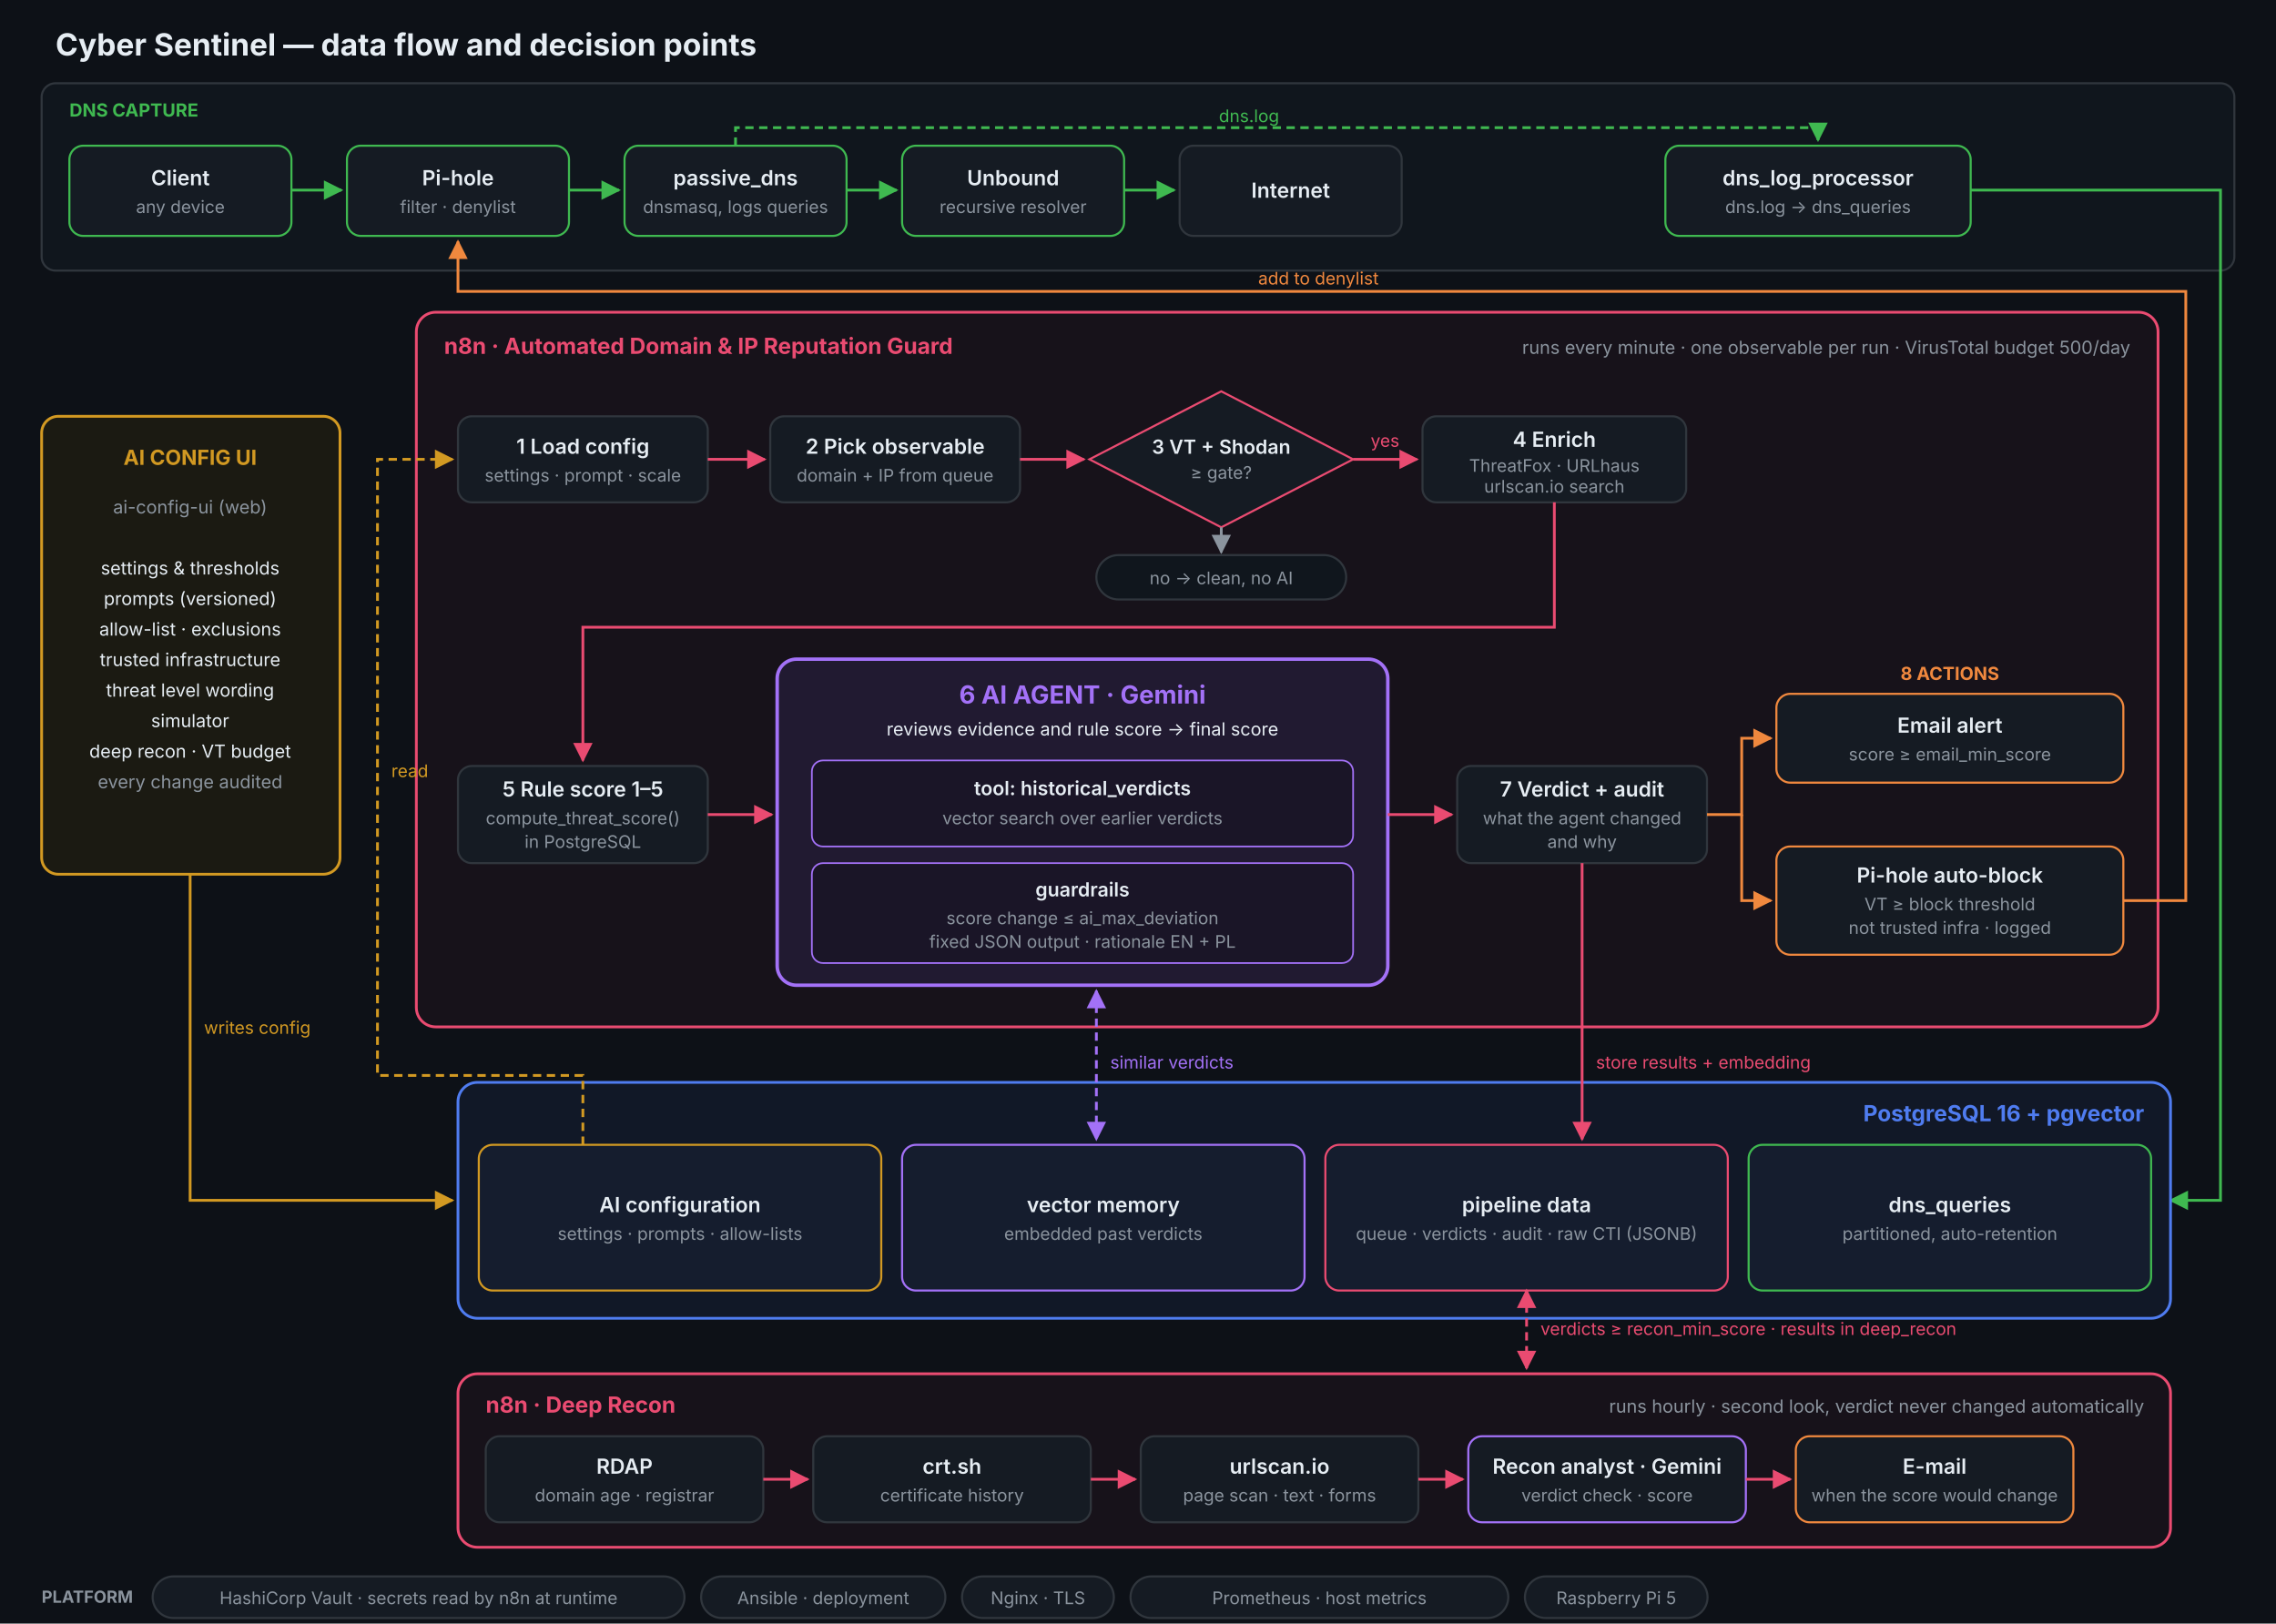
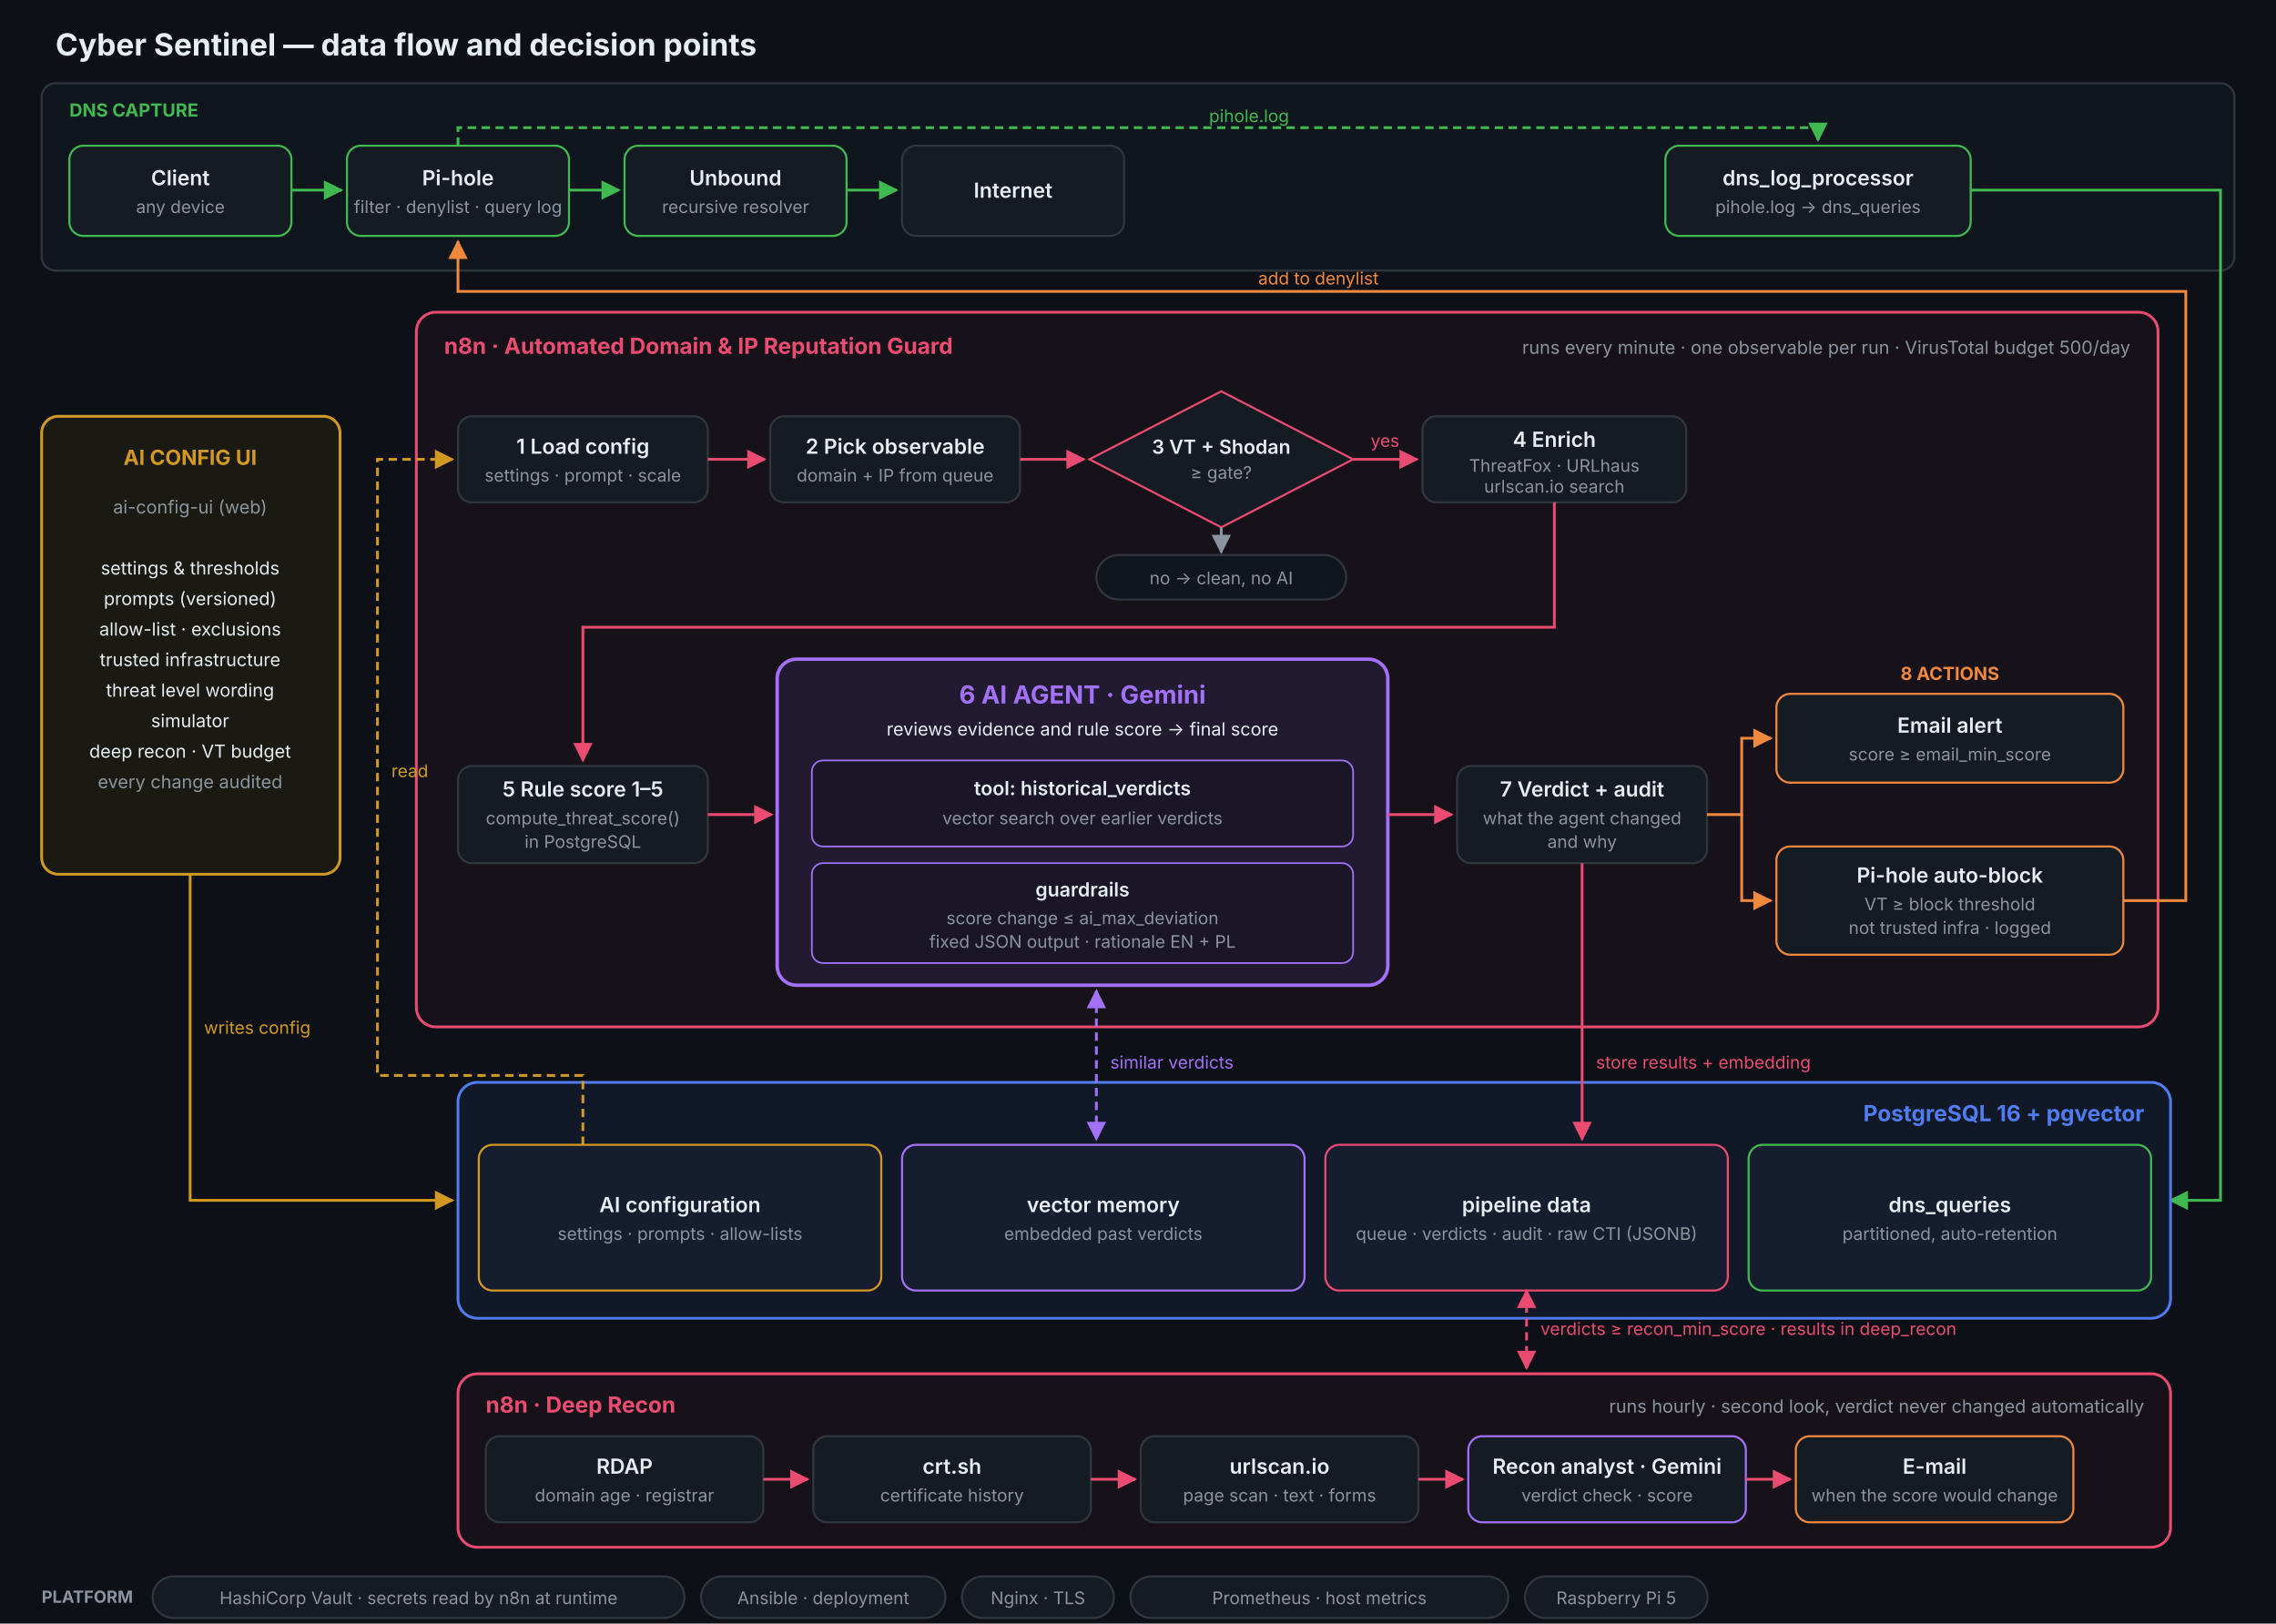
<svg xmlns="http://www.w3.org/2000/svg" width="1640" height="1170" viewBox="0 0 1640 1170" font-family="Inter, DejaVu Sans, sans-serif">
  <defs>
    <marker id="a8b949e" viewBox="0 0 10 10" refX="9" refY="5" markerWidth="7" markerHeight="7" orient="auto">
      <path d="M0,0 L10,5 L0,10 z" fill="#8b949e" />
    </marker>
    <marker id="s8b949e" viewBox="0 0 10 10" refX="1" refY="5" markerWidth="7" markerHeight="7" orient="auto">
      <path d="M10,0 L0,5 L10,10 z" fill="#8b949e" />
    </marker>
    <marker id="aea4b71" viewBox="0 0 10 10" refX="9" refY="5" markerWidth="7" markerHeight="7" orient="auto">
      <path d="M0,0 L10,5 L0,10 z" fill="#ea4b71" />
    </marker>
    <marker id="sea4b71" viewBox="0 0 10 10" refX="1" refY="5" markerWidth="7" markerHeight="7" orient="auto">
      <path d="M10,0 L0,5 L10,10 z" fill="#ea4b71" />
    </marker>
    <marker id="aa371f7" viewBox="0 0 10 10" refX="9" refY="5" markerWidth="7" markerHeight="7" orient="auto">
      <path d="M0,0 L10,5 L0,10 z" fill="#a371f7" />
    </marker>
    <marker id="sa371f7" viewBox="0 0 10 10" refX="1" refY="5" markerWidth="7" markerHeight="7" orient="auto">
      <path d="M10,0 L0,5 L10,10 z" fill="#a371f7" />
    </marker>
    <marker id="a4f7cf0" viewBox="0 0 10 10" refX="9" refY="5" markerWidth="7" markerHeight="7" orient="auto">
      <path d="M0,0 L10,5 L0,10 z" fill="#4f7cf0" />
    </marker>
    <marker id="s4f7cf0" viewBox="0 0 10 10" refX="1" refY="5" markerWidth="7" markerHeight="7" orient="auto">
      <path d="M10,0 L0,5 L10,10 z" fill="#4f7cf0" />
    </marker>
    <marker id="a3fb950" viewBox="0 0 10 10" refX="9" refY="5" markerWidth="7" markerHeight="7" orient="auto">
      <path d="M0,0 L10,5 L0,10 z" fill="#3fb950" />
    </marker>
    <marker id="s3fb950" viewBox="0 0 10 10" refX="1" refY="5" markerWidth="7" markerHeight="7" orient="auto">
      <path d="M10,0 L0,5 L10,10 z" fill="#3fb950" />
    </marker>
    <marker id="af0883e" viewBox="0 0 10 10" refX="9" refY="5" markerWidth="7" markerHeight="7" orient="auto">
      <path d="M0,0 L10,5 L0,10 z" fill="#f0883e" />
    </marker>
    <marker id="sf0883e" viewBox="0 0 10 10" refX="1" refY="5" markerWidth="7" markerHeight="7" orient="auto">
      <path d="M10,0 L0,5 L10,10 z" fill="#f0883e" />
    </marker>
    <marker id="ad29922" viewBox="0 0 10 10" refX="9" refY="5" markerWidth="7" markerHeight="7" orient="auto">
      <path d="M0,0 L10,5 L0,10 z" fill="#d29922" />
    </marker>
    <marker id="sd29922" viewBox="0 0 10 10" refX="1" refY="5" markerWidth="7" markerHeight="7" orient="auto">
      <path d="M10,0 L0,5 L10,10 z" fill="#d29922" />
    </marker>
  </defs>
  <rect width="1640" height="1170" fill="#0d1117" />
  <text x="40" y="40" font-size="22" fill="#e6edf3" font-weight="700" text-anchor="start">Cyber Sentinel — data flow and decision points</text>
  <rect x="30" y="60" width="1580" height="135" rx="10" fill="#10161d" stroke="#30363d" stroke-width="1.5" />
  <text x="50" y="84" font-size="13" fill="#3fb950" font-weight="700" text-anchor="start">DNS CAPTURE</text>
  <rect x="50" y="105" width="160" height="65" rx="10" fill="#151b23" stroke="#3fb950" stroke-width="1.5" />
  <text x="130.0" y="133.5" font-size="15" fill="#e6edf3" font-weight="600" text-anchor="middle">Client</text>
  <text x="130.0" y="153.5" font-size="12.5" fill="#8b949e" font-weight="400" text-anchor="middle">any device</text>
  <rect x="250" y="105" width="160" height="65" rx="10" fill="#151b23" stroke="#3fb950" stroke-width="1.5" />
  <text x="330.0" y="133.5" font-size="15" fill="#e6edf3" font-weight="600" text-anchor="middle">Pi-hole</text>
-   <text x="330.0" y="153.5" font-size="12.5" fill="#8b949e" font-weight="400" text-anchor="middle">filter · denylist</text>
+   <text x="330.0" y="153.5" font-size="12.5" fill="#8b949e" font-weight="400" text-anchor="middle">filter · denylist · query log</text>
  <rect x="450" y="105" width="160" height="65" rx="10" fill="#151b23" stroke="#3fb950" stroke-width="1.5" />
-   <text x="530.0" y="133.5" font-size="15" fill="#e6edf3" font-weight="600" text-anchor="middle">passive_dns</text>
-   <text x="530.0" y="153.5" font-size="12.5" fill="#8b949e" font-weight="400" text-anchor="middle">dnsmasq, logs queries</text>
-   <rect x="650" y="105" width="160" height="65" rx="10" fill="#151b23" stroke="#3fb950" stroke-width="1.5" />
-   <text x="730.0" y="133.5" font-size="15" fill="#e6edf3" font-weight="600" text-anchor="middle">Unbound</text>
-   <text x="730.0" y="153.5" font-size="12.5" fill="#8b949e" font-weight="400" text-anchor="middle">recursive resolver</text>
-   <rect x="850" y="105" width="160" height="65" rx="10" fill="#151b23" stroke="#30363d" stroke-width="1.5" />
-   <text x="930.0" y="142.5" font-size="15" fill="#e6edf3" font-weight="600" text-anchor="middle">Internet</text>
+   <text x="530.0" y="133.5" font-size="15" fill="#e6edf3" font-weight="600" text-anchor="middle">Unbound</text>
+   <text x="530.0" y="153.5" font-size="12.5" fill="#8b949e" font-weight="400" text-anchor="middle">recursive resolver</text>
+   <rect x="650" y="105" width="160" height="65" rx="10" fill="#151b23" stroke="#30363d" stroke-width="1.5" />
+   <text x="730.0" y="142.5" font-size="15" fill="#e6edf3" font-weight="600" text-anchor="middle">Internet</text>
  <path d="M210 137 H246" fill="none" stroke="#3fb950" stroke-width="2" marker-end="url(#a3fb950)" />
  <path d="M410 137 H446" fill="none" stroke="#3fb950" stroke-width="2" marker-end="url(#a3fb950)" />
  <path d="M610 137 H646" fill="none" stroke="#3fb950" stroke-width="2" marker-end="url(#a3fb950)" />
-   <path d="M810 137 H846" fill="none" stroke="#3fb950" stroke-width="2" marker-end="url(#a3fb950)" />
  <rect x="1200" y="105" width="220" height="65" rx="10" fill="#151b23" stroke="#3fb950" stroke-width="1.5" />
  <text x="1310.0" y="133.5" font-size="15" fill="#e6edf3" font-weight="600" text-anchor="middle">dns_log_processor</text>
-   <text x="1310.0" y="153.5" font-size="12.5" fill="#8b949e" font-weight="400" text-anchor="middle">dns.log → dns_queries</text>
-   <path d="M530 105 V92 H1310 V101" fill="none" stroke="#3fb950" stroke-width="2" stroke-dasharray="6 4" marker-end="url(#a3fb950)" />
-   <text x="900" y="88" font-size="12.5" fill="#3fb950" font-weight="400" text-anchor="middle">dns.log</text>
+   <text x="1310.0" y="153.5" font-size="12.5" fill="#8b949e" font-weight="400" text-anchor="middle">pihole.log → dns_queries</text>
+   <path d="M330 105 V92 H1310 V101" fill="none" stroke="#3fb950" stroke-width="2" stroke-dasharray="6 4" marker-end="url(#a3fb950)" />
+   <text x="900" y="88" font-size="12.5" fill="#3fb950" font-weight="400" text-anchor="middle">pihole.log</text>
  <path d="M1420 137 H1600 V865 H1564" fill="none" stroke="#3fb950" stroke-width="2" marker-end="url(#a3fb950)" />
  <rect x="30" y="300" width="215" height="330" rx="12" fill="#1b1a12" stroke="#d29922" stroke-width="2" />
  <text x="137" y="335" font-size="15" fill="#d29922" font-weight="700" text-anchor="middle">AI CONFIG UI</text>
  <text x="137" y="370" font-size="13" fill="#8b949e" font-weight="400" text-anchor="middle">ai-config-ui (web)</text>
  <text x="137" y="392" font-size="13" fill="#e6edf3" font-weight="400" text-anchor="middle" />
  <text x="137" y="414" font-size="13" fill="#e6edf3" font-weight="400" text-anchor="middle">settings &amp; thresholds</text>
  <text x="137" y="436" font-size="13" fill="#e6edf3" font-weight="400" text-anchor="middle">prompts (versioned)</text>
  <text x="137" y="458" font-size="13" fill="#e6edf3" font-weight="400" text-anchor="middle">allow-list · exclusions</text>
  <text x="137" y="480" font-size="13" fill="#e6edf3" font-weight="400" text-anchor="middle">trusted infrastructure</text>
  <text x="137" y="502" font-size="13" fill="#e6edf3" font-weight="400" text-anchor="middle">threat level wording</text>
  <text x="137" y="524" font-size="13" fill="#e6edf3" font-weight="400" text-anchor="middle">simulator</text>
  <text x="137" y="546" font-size="13" fill="#e6edf3" font-weight="400" text-anchor="middle">deep recon · VT budget</text>
  <text x="137" y="568" font-size="13" fill="#8b949e" font-weight="400" text-anchor="middle">every change audited</text>
  <path d="M137 630 V865 H326" fill="none" stroke="#d29922" stroke-width="2" marker-end="url(#ad29922)" />
  <text x="147" y="745" font-size="12.5" fill="#d29922" font-weight="400" text-anchor="start">writes config</text>
  <rect x="300" y="225" width="1255" height="515" rx="14" fill="#17121a" stroke="#ea4b71" stroke-width="2" />
  <text x="320" y="255" font-size="16" fill="#ea4b71" font-weight="700" text-anchor="start">n8n · Automated Domain &amp; IP Reputation Guard</text>
  <text x="1535" y="255" font-size="13" fill="#8b949e" font-weight="400" text-anchor="end">runs every minute · one observable per run · VirusTotal budget 500/day</text>
  <rect x="330" y="300" width="180" height="62" rx="10" fill="#151b23" stroke="#30363d" stroke-width="1.5" />
  <text x="420.0" y="327.0" font-size="15" fill="#e6edf3" font-weight="600" text-anchor="middle">1  Load config</text>
  <text x="420.0" y="347.0" font-size="12.5" fill="#8b949e" font-weight="400" text-anchor="middle">settings · prompt · scale</text>
  <rect x="555" y="300" width="180" height="62" rx="10" fill="#151b23" stroke="#30363d" stroke-width="1.5" />
  <text x="645.0" y="327.0" font-size="15" fill="#e6edf3" font-weight="600" text-anchor="middle">2  Pick observable</text>
  <text x="645.0" y="347.0" font-size="12.5" fill="#8b949e" font-weight="400" text-anchor="middle">domain + IP from queue</text>
  <polygon points="880,282 975,331 880,380 785,331" fill="#151b23" stroke="#ea4b71" stroke-width="1.5" />
  <text x="880" y="327" font-size="14" fill="#e6edf3" font-weight="600" text-anchor="middle">3  VT + Shodan</text>
  <text x="880" y="345" font-size="12.5" fill="#8b949e" font-weight="400" text-anchor="middle">≥ gate?</text>
  <rect x="1025" y="300" width="190" height="62" rx="10" fill="#151b23" stroke="#30363d" stroke-width="1.5" />
  <text x="1120.0" y="322.0" font-size="15" fill="#e6edf3" font-weight="600" text-anchor="middle">4  Enrich</text>
  <text x="1120.0" y="340.0" font-size="12.5" fill="#8b949e" font-weight="400" text-anchor="middle">ThreatFox · URLhaus</text>
  <text x="1120.0" y="355.0" font-size="12.5" fill="#8b949e" font-weight="400" text-anchor="middle">urlscan.io search</text>
  <path d="M510 331 H551" fill="none" stroke="#ea4b71" stroke-width="2" marker-end="url(#aea4b71)" />
  <path d="M735 331 H781" fill="none" stroke="#ea4b71" stroke-width="2" marker-end="url(#aea4b71)" />
  <path d="M975 331 H1021" fill="none" stroke="#ea4b71" stroke-width="2" marker-end="url(#aea4b71)" />
  <text x="998" y="322" font-size="12.5" fill="#ea4b71" font-weight="400" text-anchor="middle">yes</text>
  <path d="M880 380 V398" fill="none" stroke="#8b949e" stroke-width="2" marker-end="url(#a8b949e)" />
  <rect x="790" y="400" width="180" height="32" rx="16" fill="#10161d" stroke="#30363d" stroke-width="1.5" />
  <text x="880" y="421" font-size="12.5" fill="#8b949e" font-weight="400" text-anchor="middle">no → clean, no AI</text>
  <path d="M1120 362 V452 H420 V548" fill="none" stroke="#ea4b71" stroke-width="2" marker-end="url(#aea4b71)" />
  <rect x="330" y="552" width="180" height="70" rx="10" fill="#151b23" stroke="#30363d" stroke-width="1.5" />
  <text x="420.0" y="574.0" font-size="15" fill="#e6edf3" font-weight="600" text-anchor="middle">5  Rule score 1–5</text>
  <text x="420.0" y="594.0" font-size="12.5" fill="#8b949e" font-weight="400" text-anchor="middle">compute_threat_score()</text>
  <text x="420.0" y="611.0" font-size="12.5" fill="#8b949e" font-weight="400" text-anchor="middle">in PostgreSQL</text>
  <rect x="560" y="475" width="440" height="235" rx="14" fill="#211a31" stroke="#a371f7" stroke-width="2.5" />
  <text x="780" y="507" font-size="18" fill="#a371f7" font-weight="700" text-anchor="middle">6  AI AGENT · Gemini</text>
  <text x="780" y="530" font-size="13" fill="#e6edf3" font-weight="400" text-anchor="middle">reviews evidence and rule score → final score</text>
  <rect x="585" y="548" width="390" height="62" rx="8" fill="#1a1527" stroke="#a371f7" stroke-width="1.2" />
  <text x="780" y="573" font-size="14" fill="#e6edf3" font-weight="600" text-anchor="middle">tool: historical_verdicts</text>
  <text x="780" y="594" font-size="12.5" fill="#8b949e" font-weight="400" text-anchor="middle">vector search over earlier verdicts</text>
  <rect x="585" y="622" width="390" height="72" rx="8" fill="#1a1527" stroke="#a371f7" stroke-width="1.2" />
  <text x="780" y="646" font-size="14" fill="#e6edf3" font-weight="600" text-anchor="middle">guardrails</text>
  <text x="780" y="666" font-size="12.5" fill="#8b949e" font-weight="400" text-anchor="middle">score change ≤ ai_max_deviation</text>
  <text x="780" y="683" font-size="12.5" fill="#8b949e" font-weight="400" text-anchor="middle">fixed JSON output · rationale EN + PL</text>
  <path d="M510 587 H556" fill="none" stroke="#ea4b71" stroke-width="2" marker-end="url(#aea4b71)" />
  <rect x="1050" y="552" width="180" height="70" rx="10" fill="#151b23" stroke="#30363d" stroke-width="1.5" />
  <text x="1140.0" y="574.0" font-size="15" fill="#e6edf3" font-weight="600" text-anchor="middle">7  Verdict + audit</text>
  <text x="1140.0" y="594.0" font-size="12.5" fill="#8b949e" font-weight="400" text-anchor="middle">what the agent changed</text>
  <text x="1140.0" y="611.0" font-size="12.5" fill="#8b949e" font-weight="400" text-anchor="middle">and why</text>
  <path d="M1000 587 H1046" fill="none" stroke="#ea4b71" stroke-width="2" marker-end="url(#aea4b71)" />
  <text x="1405" y="490" font-size="13" fill="#f0883e" font-weight="700" text-anchor="middle">8  ACTIONS</text>
  <rect x="1280" y="500" width="250" height="64" rx="10" fill="#151b23" stroke="#f0883e" stroke-width="1.5" />
  <text x="1405.0" y="528.0" font-size="15" fill="#e6edf3" font-weight="600" text-anchor="middle">Email alert</text>
  <text x="1405.0" y="548.0" font-size="12.5" fill="#8b949e" font-weight="400" text-anchor="middle">score ≥ email_min_score</text>
  <rect x="1280" y="610" width="250" height="78" rx="10" fill="#151b23" stroke="#f0883e" stroke-width="1.5" />
  <text x="1405.0" y="636.0" font-size="15" fill="#e6edf3" font-weight="600" text-anchor="middle">Pi-hole auto-block</text>
  <text x="1405.0" y="656.0" font-size="12.5" fill="#8b949e" font-weight="400" text-anchor="middle">VT ≥ block threshold</text>
  <text x="1405.0" y="673.0" font-size="12.5" fill="#8b949e" font-weight="400" text-anchor="middle">not trusted infra · logged</text>
  <path d="M1230 587 H1255 V532 H1276" fill="none" stroke="#f0883e" stroke-width="2" marker-end="url(#af0883e)" />
  <path d="M1255 587 V649 H1276" fill="none" stroke="#f0883e" stroke-width="2" marker-end="url(#af0883e)" />
  <path d="M1530 649 H1575 V210 H330 V174" fill="none" stroke="#f0883e" stroke-width="2" marker-end="url(#af0883e)" />
  <text x="950" y="205" font-size="12.5" fill="#f0883e" font-weight="400" text-anchor="middle">add to denylist</text>
  <rect x="330" y="780" width="1234" height="170" rx="14" fill="#111827" stroke="#4f7cf0" stroke-width="2" />
  <text x="1545" y="808" font-size="16" fill="#4f7cf0" font-weight="700" text-anchor="end">PostgreSQL 16 + pgvector</text>
  <rect x="345" y="825" width="290" height="105" rx="10" fill="#151d2e" stroke="#d29922" stroke-width="1.5" />
  <text x="490.0" y="873.5" font-size="15" fill="#e6edf3" font-weight="600" text-anchor="middle">AI configuration</text>
  <text x="490.0" y="893.5" font-size="12.5" fill="#8b949e" font-weight="400" text-anchor="middle">settings · prompts · allow-lists</text>
  <rect x="650" y="825" width="290" height="105" rx="10" fill="#151d2e" stroke="#a371f7" stroke-width="1.5" />
  <text x="795.0" y="873.5" font-size="15" fill="#e6edf3" font-weight="600" text-anchor="middle">vector memory</text>
  <text x="795.0" y="893.5" font-size="12.5" fill="#8b949e" font-weight="400" text-anchor="middle">embedded past verdicts</text>
  <rect x="955" y="825" width="290" height="105" rx="10" fill="#151d2e" stroke="#ea4b71" stroke-width="1.5" />
  <text x="1100.0" y="873.5" font-size="15" fill="#e6edf3" font-weight="600" text-anchor="middle">pipeline data</text>
  <text x="1100.0" y="893.5" font-size="12.5" fill="#8b949e" font-weight="400" text-anchor="middle">queue · verdicts · audit · raw CTI (JSONB)</text>
  <rect x="1260" y="825" width="290" height="105" rx="10" fill="#151d2e" stroke="#3fb950" stroke-width="1.5" />
  <text x="1405.0" y="873.5" font-size="15" fill="#e6edf3" font-weight="600" text-anchor="middle">dns_queries</text>
  <text x="1405.0" y="893.5" font-size="12.5" fill="#8b949e" font-weight="400" text-anchor="middle">partitioned, auto-retention</text>
  <path d="M420 825 V775 H272 V331 H326" fill="none" stroke="#d29922" stroke-width="2" stroke-dasharray="6 4" marker-end="url(#ad29922)" />
  <text x="282" y="560" font-size="12.5" fill="#d29922" font-weight="400" text-anchor="start">read</text>
  <path d="M790 714 V821" fill="none" stroke="#a371f7" stroke-width="2" stroke-dasharray="6 4" marker-end="url(#aa371f7)" marker-start="url(#sa371f7)" />
  <text x="800" y="770" font-size="12.5" fill="#a371f7" font-weight="400" text-anchor="start">similar verdicts</text>
  <path d="M1140 622 V821" fill="none" stroke="#ea4b71" stroke-width="2" marker-end="url(#aea4b71)" />
  <text x="1150" y="770" font-size="12.5" fill="#ea4b71" font-weight="400" text-anchor="start">store results + embedding</text>
  <path d="M1100 930 V986" fill="none" stroke="#ea4b71" stroke-width="2" stroke-dasharray="6 4" marker-end="url(#aea4b71)" marker-start="url(#sea4b71)" />
  <text x="1110" y="962" font-size="12.5" fill="#ea4b71" font-weight="400" text-anchor="start">verdicts ≥ recon_min_score · results in deep_recon</text>
  <rect x="330" y="990" width="1234" height="125" rx="14" fill="#17121a" stroke="#ea4b71" stroke-width="2" />
  <text x="350" y="1018" font-size="16" fill="#ea4b71" font-weight="700" text-anchor="start">n8n · Deep Recon</text>
  <text x="1545" y="1018" font-size="13" fill="#8b949e" font-weight="400" text-anchor="end">runs hourly · second look, verdict never changed automatically</text>
  <rect x="350" y="1035" width="200" height="62" rx="10" fill="#151b23" stroke="#30363d" stroke-width="1.5" />
  <text x="450.0" y="1062.0" font-size="15" fill="#e6edf3" font-weight="600" text-anchor="middle">RDAP</text>
  <text x="450.0" y="1082.0" font-size="12.5" fill="#8b949e" font-weight="400" text-anchor="middle">domain age · registrar</text>
  <path d="M550 1066 H582" fill="none" stroke="#ea4b71" stroke-width="2" marker-end="url(#aea4b71)" />
  <rect x="586" y="1035" width="200" height="62" rx="10" fill="#151b23" stroke="#30363d" stroke-width="1.5" />
  <text x="686.0" y="1062.0" font-size="15" fill="#e6edf3" font-weight="600" text-anchor="middle">crt.sh</text>
  <text x="686.0" y="1082.0" font-size="12.5" fill="#8b949e" font-weight="400" text-anchor="middle">certificate history</text>
  <path d="M786 1066 H818" fill="none" stroke="#ea4b71" stroke-width="2" marker-end="url(#aea4b71)" />
  <rect x="822" y="1035" width="200" height="62" rx="10" fill="#151b23" stroke="#30363d" stroke-width="1.5" />
  <text x="922.0" y="1062.0" font-size="15" fill="#e6edf3" font-weight="600" text-anchor="middle">urlscan.io</text>
  <text x="922.0" y="1082.0" font-size="12.5" fill="#8b949e" font-weight="400" text-anchor="middle">page scan · text · forms</text>
  <path d="M1022 1066 H1054" fill="none" stroke="#ea4b71" stroke-width="2" marker-end="url(#aea4b71)" />
  <rect x="1058" y="1035" width="200" height="62" rx="10" fill="#151b23" stroke="#a371f7" stroke-width="1.5" />
  <text x="1158.0" y="1062.0" font-size="15" fill="#e6edf3" font-weight="600" text-anchor="middle">Recon analyst · Gemini</text>
  <text x="1158.0" y="1082.0" font-size="12.5" fill="#8b949e" font-weight="400" text-anchor="middle">verdict check · score</text>
  <path d="M1258 1066 H1290" fill="none" stroke="#ea4b71" stroke-width="2" marker-end="url(#aea4b71)" />
  <rect x="1294" y="1035" width="200" height="62" rx="10" fill="#151b23" stroke="#f0883e" stroke-width="1.5" />
  <text x="1394.0" y="1062.0" font-size="15" fill="#e6edf3" font-weight="600" text-anchor="middle">E-mail</text>
  <text x="1394.0" y="1082.0" font-size="12.5" fill="#8b949e" font-weight="400" text-anchor="middle">when the score would change</text>
  <text x="30" y="1155" font-size="12" fill="#8b949e" font-weight="700" text-anchor="start">PLATFORM</text>
  <rect x="110" y="1136" width="383.2" height="30" rx="15" fill="#151b23" stroke="#30363d" stroke-width="1.5" />
  <text x="301.6" y="1156" font-size="12.5" fill="#8b949e" font-weight="400" text-anchor="middle">HashiCorp Vault · secrets read by n8n at runtime</text>
  <rect x="505.2" y="1136" width="176.0" height="30" rx="15" fill="#151b23" stroke="#30363d" stroke-width="1.5" />
  <text x="593.2" y="1156" font-size="12.5" fill="#8b949e" font-weight="400" text-anchor="middle">Ansible · deployment</text>
  <rect x="693.2" y="1136" width="109.4" height="30" rx="15" fill="#151b23" stroke="#30363d" stroke-width="1.5" />
  <text x="747.9" y="1156" font-size="12.5" fill="#8b949e" font-weight="400" text-anchor="middle">Nginx · TLS</text>
  <rect x="814.6" y="1136" width="272.2" height="30" rx="15" fill="#151b23" stroke="#30363d" stroke-width="1.5" />
  <text x="950.7" y="1156" font-size="12.5" fill="#8b949e" font-weight="400" text-anchor="middle">Prometheus · host metrics</text>
  <rect x="1098.8" y="1136" width="131.6" height="30" rx="15" fill="#151b23" stroke="#30363d" stroke-width="1.5" />
  <text x="1164.6" y="1156" font-size="12.5" fill="#8b949e" font-weight="400" text-anchor="middle">Raspberry Pi 5</text>
</svg>
